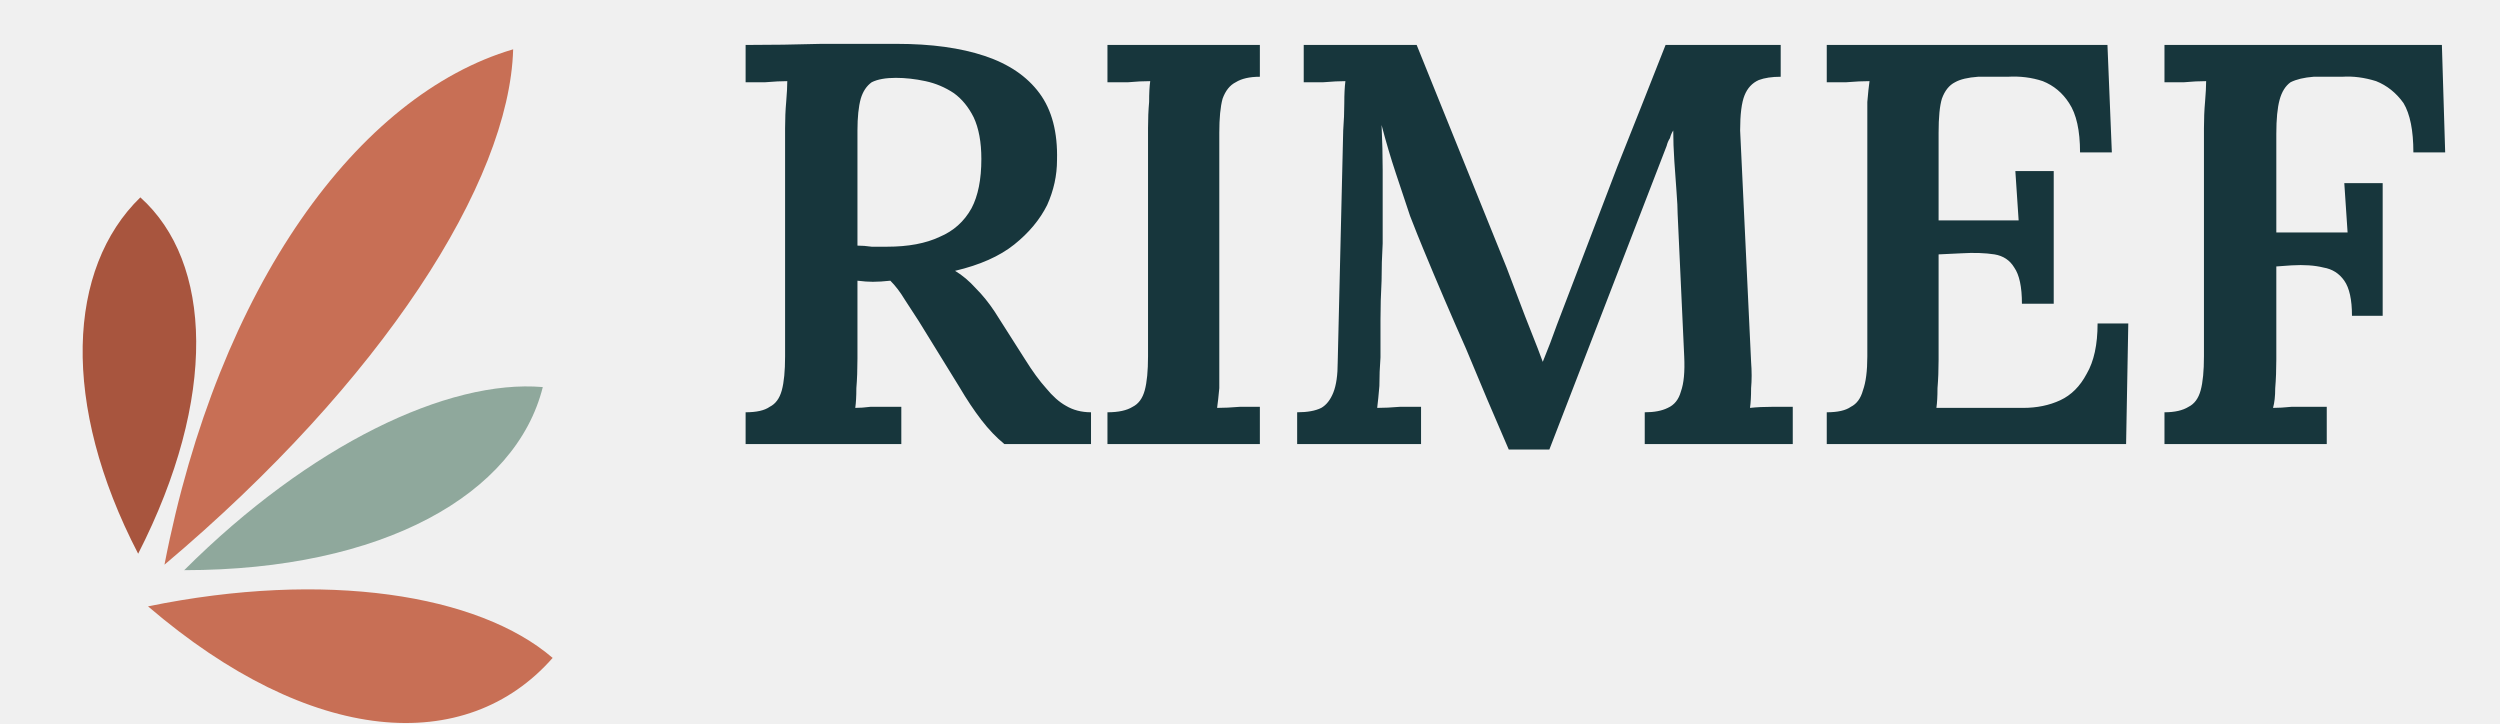
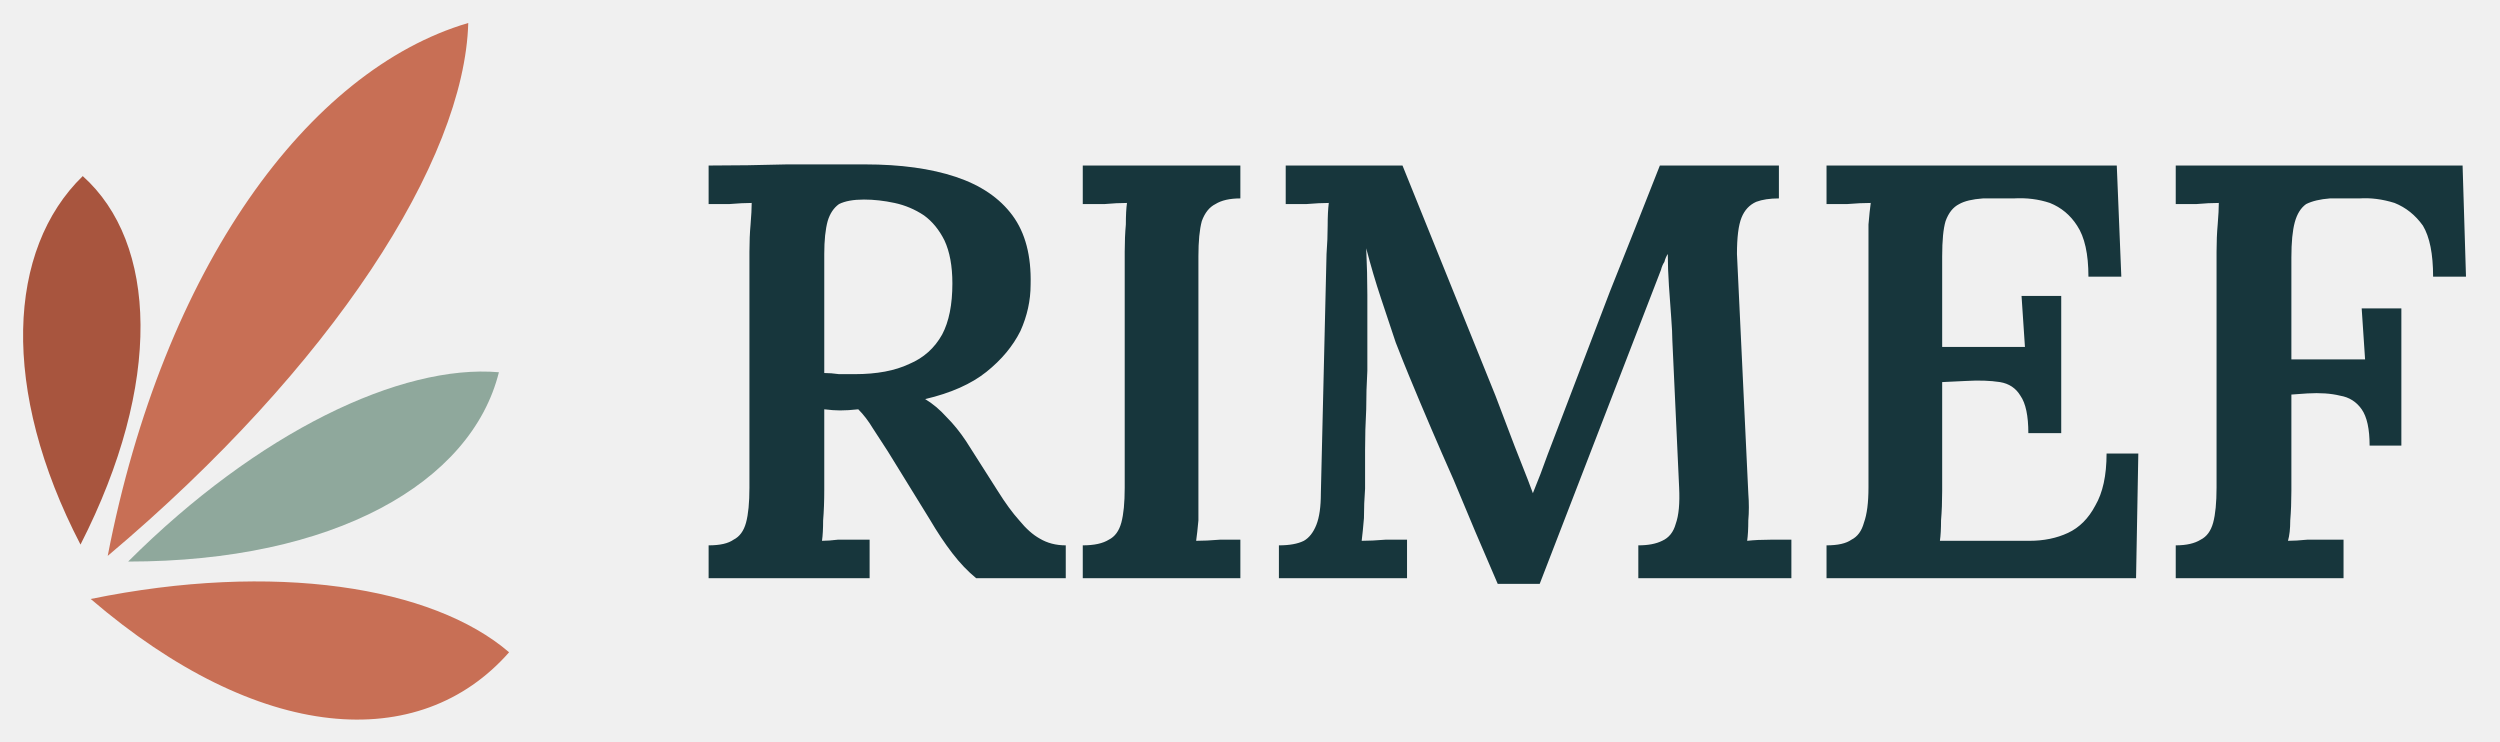
- <svg xmlns="http://www.w3.org/2000/svg" viewBox="14 17 228 66" role="img">
-   <defs>
-     <mask id="c3" maskUnits="userSpaceOnUse" x="0" y="0" width="313" height="113">
-       <rect width="313" height="113" fill="#fff" />
-       <path transform="translate(29 68.5) rotate(-55.92)" d="M0 0C23.83 -10.18 45.40 -9.36 56.75 0C46.53 6.51 24.97 7.07 0 0Z" fill="#000" stroke="#000" stroke-width="1.8" stroke-linejoin="round" />
-       <path transform="translate(26.6 67.5) rotate(-89.65)" d="M0 0C13.65 -7.19 26.00 -6.61 32.50 0C26.65 6.61 14.30 7.19 0 0Z" fill="#000" stroke="#000" stroke-width="1.8" stroke-linejoin="round" />
-       <path transform="translate(30.8 69) rotate(-27.05)" d="M0 0C15.42 -4.98 29.37 -4.58 36.72 0C30.11 7.59 16.16 8.25 0 0Z" fill="#000" stroke="#000" stroke-width="1.8" stroke-linejoin="round" />
-     </mask>
-     <mask id="c1" maskUnits="userSpaceOnUse" x="0" y="0" width="313" height="113">
-       <rect width="313" height="113" fill="#fff" />
-       <path transform="translate(26.6 67.5) rotate(-89.65)" d="M0 0C13.65 -7.19 26.00 -6.61 32.50 0C26.65 6.61 14.30 7.19 0 0Z" fill="#000" stroke="#000" stroke-width="1.8" stroke-linejoin="round" />
-       <path transform="translate(30.8 69) rotate(-27.05)" d="M0 0C15.42 -4.98 29.37 -4.58 36.72 0C30.11 7.59 16.16 8.25 0 0Z" fill="#000" stroke="#000" stroke-width="1.8" stroke-linejoin="round" />
-     </mask>
-     <mask id="c0" maskUnits="userSpaceOnUse" x="0" y="0" width="313" height="113">
-       <rect width="313" height="113" fill="#fff" />
-       <path transform="translate(30.8 69) rotate(-27.05)" d="M0 0C15.42 -4.98 29.37 -4.58 36.72 0C30.11 7.59 16.16 8.25 0 0Z" fill="#000" stroke="#000" stroke-width="1.8" stroke-linejoin="round" />
-     </mask>
-   </defs>
-   <g mask="url(#c3)">
-     <path fill="#C86F55" transform="translate(27.5 72.3) rotate(7.26)" d="M0 0C15.62 -5.33 29.76 -4.91 37.20 0C30.50 9.91 16.37 10.77 0 0Z" />
+ <svg xmlns="http://www.w3.org/2000/svg" viewBox="19.5 6.5 220.5 65.4" role="img">
+   <g transform="translate(42.97 39.25) scale(1.000) translate(-42.97 -52.22)">
+     <defs>
+       <mask id="kA3" maskUnits="userSpaceOnUse" x="0" y="0" width="313" height="113">
+         <rect width="313" height="113" fill="#fff" />
+         <path transform="translate(29 68.5) rotate(-55.92)" d="M0 0C23.83 -10.18 45.40 -9.36 56.75 0C46.53 6.51 24.97 7.07 0 0Z" fill="#000" stroke="#000" stroke-width="1.8" stroke-linejoin="round" />
+         <path transform="translate(26.6 67.5) rotate(-89.65)" d="M0 0C13.65 -7.19 26.00 -6.61 32.50 0C26.65 6.61 14.30 7.19 0 0Z" fill="#000" stroke="#000" stroke-width="1.8" stroke-linejoin="round" />
+         <path transform="translate(30.8 69) rotate(-27.05)" d="M0 0C15.42 -4.98 29.37 -4.58 36.72 0C30.11 7.59 16.16 8.25 0 0Z" fill="#000" stroke="#000" stroke-width="1.8" stroke-linejoin="round" />
+       </mask>
+       <mask id="kA1" maskUnits="userSpaceOnUse" x="0" y="0" width="313" height="113">
+         <rect width="313" height="113" fill="#fff" />
+         <path transform="translate(26.6 67.5) rotate(-89.65)" d="M0 0C13.65 -7.19 26.00 -6.61 32.50 0C26.65 6.61 14.30 7.19 0 0Z" fill="#000" stroke="#000" stroke-width="1.8" stroke-linejoin="round" />
+         <path transform="translate(30.8 69) rotate(-27.05)" d="M0 0C15.42 -4.98 29.37 -4.58 36.72 0C30.11 7.59 16.16 8.25 0 0Z" fill="#000" stroke="#000" stroke-width="1.8" stroke-linejoin="round" />
+       </mask>
+       <mask id="kA0" maskUnits="userSpaceOnUse" x="0" y="0" width="313" height="113">
+         <rect width="313" height="113" fill="#fff" />
+         <path transform="translate(30.8 69) rotate(-27.05)" d="M0 0C15.42 -4.98 29.37 -4.58 36.72 0C30.11 7.59 16.16 8.25 0 0Z" fill="#000" stroke="#000" stroke-width="1.8" stroke-linejoin="round" />
+       </mask>
+     </defs>
+     <g mask="url(#kA3)">
+       <path fill="#C86F55" transform="translate(27.5 72.3) rotate(7.26)" d="M0 0C15.62 -5.33 29.76 -4.91 37.20 0C30.50 9.91 16.37 10.77 0 0Z" />
+     </g>
+     <g mask="url(#kA1)">
+       <path fill="#C86F55" transform="translate(29 68.5) rotate(-55.92)" d="M0 0C23.83 -10.18 45.40 -9.36 56.75 0C46.53 6.51 24.97 7.07 0 0Z" />
+     </g>
+     <g mask="url(#kA0)">
+       <path fill="#A8553E" transform="translate(26.6 67.5) rotate(-89.65)" d="M0 0C13.65 -7.19 26.00 -6.61 32.50 0C26.65 6.61 14.30 7.19 0 0Z" />
+     </g>
+     <path fill="#8FA89C" transform="translate(30.8 69) rotate(-27.05)" d="M0 0C15.42 -4.98 29.37 -4.58 36.72 0C30.11 7.59 16.16 8.25 0 0Z" />
  </g>
-   <g mask="url(#c1)">
-     <path fill="#C86F55" transform="translate(29 68.5) rotate(-55.92)" d="M0 0C23.83 -10.18 45.40 -9.36 56.75 0C46.53 6.51 24.97 7.07 0 0Z" />
-   </g>
-   <g mask="url(#c0)">
-     <path fill="#A8553E" transform="translate(26.6 67.5) rotate(-89.65)" d="M0 0C13.65 -7.19 26.00 -6.61 32.50 0C26.65 6.61 14.30 7.19 0 0Z" />
-   </g>
-   <path fill="#8FA89C" transform="translate(30.8 69) rotate(-27.05)" d="M0 0C15.42 -4.98 29.37 -4.58 36.72 0C30.11 7.59 16.16 8.25 0 0Z" />
  <path fill="#17363C" d="M96.2 57.5L82 57.5L82 54.6Q83.5 54.6 84.2 54.1Q85.0 53.7 85.3 52.6Q85.6 51.5 85.6 49.5L85.6 49.5L85.6 28.7Q85.6 27.4 85.7 26.3Q85.8 25.1 85.8 24.4L85.8 24.4Q85.0 24.4 83.8 24.5Q82.7 24.5 82 24.5L82 24.5L82 21.1Q85.4 21.1 88.9 21.0Q92.3 21 95.8 21L95.8 21Q100.5 21 103.8 22.1Q107.1 23.2 108.8 25.5Q110.5 27.8 110.4 31.6L110.4 31.6Q110.4 33.7 109.5 35.7Q108.5 37.7 106.5 39.3Q104.5 40.9 101.1 41.7L101.1 41.7Q102.1 42.3 103.0 43.3Q103.9 44.2 104.7 45.4L104.7 45.4L107.5 49.8Q108.5 51.4 109.4 52.4Q110.3 53.5 111.2 54.0Q112.2 54.6 113.5 54.6L113.5 54.6L113.5 57.5L105.6 57.5Q104.5 56.6 103.5 55.3Q102.5 54.0 101.5 52.3L101.5 52.3L97.8 46.3Q97.1 45.2 96.5 44.3Q95.9 43.3 95.2 42.6L95.2 42.6Q94.3 42.7 93.6 42.7Q93.0 42.7 92.2 42.6L92.2 42.6L92.2 49.7Q92.2 51.2 92.1 52.4Q92.1 53.5 92.0 54.2L92.0 54.2Q92.6 54.2 93.4 54.1Q94.2 54.1 94.9 54.1Q95.7 54.1 96.2 54.1L96.2 54.1L96.2 57.5ZM94.9 39.5L94.9 39.5Q97.8 39.5 99.7 38.6Q101.6 37.8 102.6 36.0Q103.5 34.3 103.5 31.5L103.5 31.5Q103.5 29.2 102.8 27.7Q102.1 26.3 101.0 25.5Q99.8 24.7 98.4 24.4Q97.0 24.1 95.7 24.1L95.7 24.1Q94.3 24.1 93.5 24.5Q92.8 25.0 92.5 26.0Q92.2 27.1 92.2 28.9L92.2 28.9L92.2 39.4Q92.8 39.4 93.5 39.5Q94.2 39.5 94.9 39.5ZM128.9 21.1L128.9 24.0Q127.5 24.0 126.7 24.5Q125.9 24.9 125.5 26.0Q125.2 27.1 125.2 29.1L125.2 29.1L125.2 49.8Q125.2 51.2 125.2 52.4Q125.1 53.5 125.0 54.2L125.0 54.2Q125.9 54.2 127.1 54.1Q128.2 54.1 128.9 54.1L128.9 54.1L128.9 57.5L115.0 57.5L115.0 54.6Q116.5 54.6 117.3 54.1Q118.1 53.7 118.4 52.6Q118.7 51.5 118.7 49.5L118.7 49.5L118.7 28.7Q118.7 27.4 118.8 26.3Q118.8 25.1 118.9 24.4L118.9 24.4Q118.0 24.4 116.9 24.5Q115.7 24.5 115.0 24.5L115.0 24.5L115.0 21.1L128.9 21.1ZM155.3 58.0L151.6 58.0Q149.6 53.4 147.7 48.8Q145.7 44.3 143.8 39.7L143.8 39.7Q143.3 38.5 142.6 36.7Q142.0 34.9 141.3 32.8Q140.6 30.7 140.0 28.4L140.0 28.4Q140.1 30.6 140.1 32.5Q140.1 34.4 140.1 36.1L140.1 36.1Q140.1 37.5 140.1 39.2Q140.0 40.9 140.0 42.6Q139.9 44.4 139.9 46.2Q139.9 48.0 139.9 49.6L139.9 49.6Q139.8 50.9 139.8 52.2Q139.7 53.4 139.6 54.2L139.6 54.2Q140.5 54.2 141.7 54.1Q142.9 54.1 143.6 54.1L143.6 54.1L143.6 57.5L132.3 57.5L132.3 54.6Q133.7 54.6 134.5 54.2Q135.2 53.8 135.6 52.8Q136.0 51.8 136.0 50.0L136.0 50.0L136.5 28.9Q136.6 27.6 136.6 26.4Q136.6 25.2 136.7 24.4L136.7 24.4Q135.9 24.4 134.7 24.5Q133.6 24.5 132.9 24.5L132.9 24.5L132.9 21.1L143.2 21.1L151.4 41.4Q151.9 42.7 152.5 44.3Q153.1 45.9 153.7 47.4Q154.3 48.9 154.7 50.0L154.7 50.0L154.7 50.0Q155.4 48.3 156.0 46.6Q156.7 44.8 157.3 43.2L157.3 43.2Q159.4 37.7 161.5 32.2Q163.7 26.7 165.9 21.1L165.9 21.1L176.4 21.1L176.4 24.0Q175.2 24.0 174.4 24.3Q173.5 24.7 173.1 25.7Q172.7 26.7 172.7 28.9L172.7 28.9L173.7 50.0Q173.8 51.3 173.7 52.4Q173.7 53.5 173.6 54.2L173.6 54.2Q174.5 54.1 175.7 54.1Q176.8 54.1 177.5 54.1L177.5 54.1L177.5 57.5L164.0 57.5L164.0 54.6Q165.3 54.6 166.1 54.2Q167.0 53.8 167.3 52.7Q167.7 51.6 167.6 49.5L167.6 49.5L167.0 36.5Q167.0 35.8 166.9 34.5Q166.8 33.2 166.7 31.7Q166.6 30.2 166.6 28.9L166.6 28.9Q166.4 29.2 166.3 29.6Q166.1 29.9 166.0 30.3L166.0 30.3L155.3 58.0ZM201.3 44.7L198.4 44.7Q198.4 42.4 197.7 41.4Q197.1 40.4 195.9 40.2Q194.6 40.0 192.9 40.1L192.9 40.1L190.8 40.2L190.8 49.8Q190.8 51.2 190.7 52.4Q190.7 53.5 190.6 54.2L190.6 54.2L198.5 54.2Q200.4 54.2 201.9 53.5Q203.4 52.8 204.3 51.1Q205.3 49.4 205.3 46.5L205.3 46.5L208.1 46.5L207.9 57.5L180.6 57.5L180.6 54.6Q182.1 54.6 182.8 54.1Q183.6 53.7 183.9 52.6Q184.3 51.5 184.3 49.5L184.3 49.5L184.3 28.7Q184.3 27.4 184.3 26.3Q184.4 25.1 184.5 24.4L184.5 24.4Q183.6 24.4 182.4 24.5Q181.3 24.5 180.6 24.5L180.6 24.5L180.6 21.1L206.2 21.1L206.6 30.9L203.7 30.9Q203.7 27.9 202.7 26.4Q201.8 25.0 200.3 24.4Q198.8 23.9 197.1 24.0L197.1 24.0L194.4 24.0Q193.0 24.1 192.3 24.5Q191.5 24.9 191.1 26.0Q190.8 27.0 190.8 29.1L190.8 29.1L190.8 37.1L198.1 37.1L197.8 32.6L201.3 32.6L201.3 44.7ZM226.2 57.5L211.4 57.5L211.4 54.6Q212.8 54.6 213.6 54.1Q214.4 53.7 214.7 52.6Q215.0 51.5 215.0 49.5L215.0 49.5L215.0 28.7Q215.0 27.4 215.1 26.3Q215.2 25.1 215.2 24.4L215.2 24.4Q214.3 24.4 213.2 24.5Q212.0 24.5 211.4 24.5L211.4 24.5L211.4 21.1L236.7 21.1L237 30.9L234.1 30.9Q234.1 27.9 233.2 26.4Q232.2 25.0 230.7 24.4Q229.1 23.9 227.6 24.0L227.6 24.0L225.0 24.0Q223.7 24.1 222.9 24.5Q222.2 25.0 221.9 26.1Q221.6 27.2 221.6 29.2L221.6 29.2L221.6 38.2L228.1 38.2L227.8 33.7L231.3 33.7L231.3 45.8L228.5 45.8Q228.5 43.6 227.8 42.6Q227.1 41.6 225.9 41.4Q224.7 41.1 223.0 41.2L223.0 41.2L221.6 41.3L221.6 49.8Q221.6 51.2 221.5 52.4Q221.5 53.5 221.3 54.2L221.3 54.2Q222.0 54.2 223.0 54.1L223.0 54.1L224.8 54.1Q225.7 54.1 226.2 54.1L226.2 54.1L226.2 57.5Z" />
</svg>
